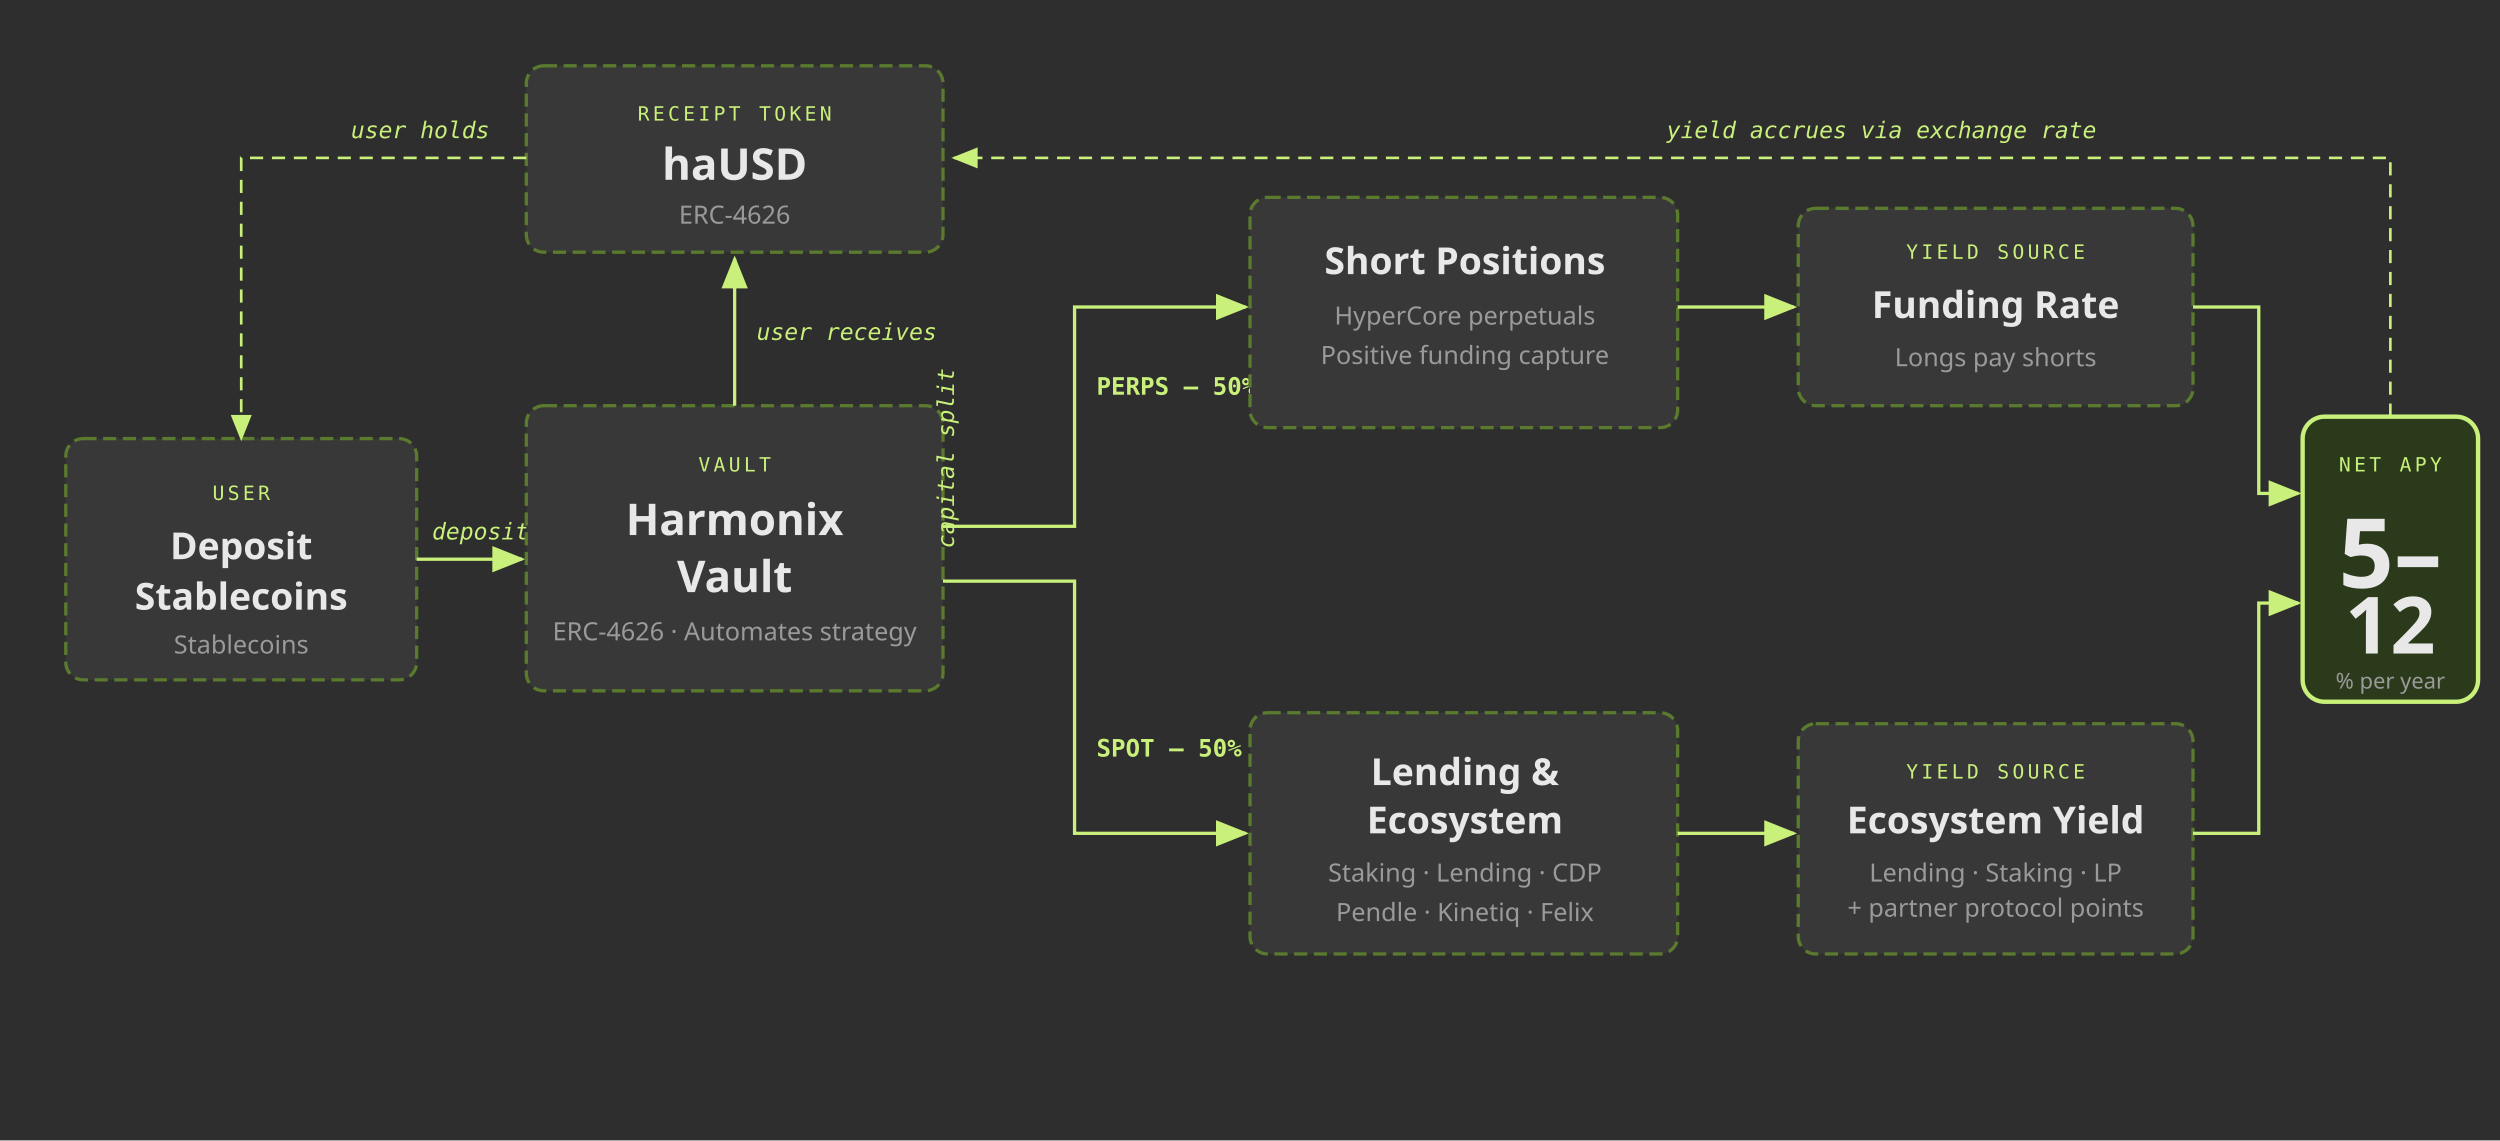
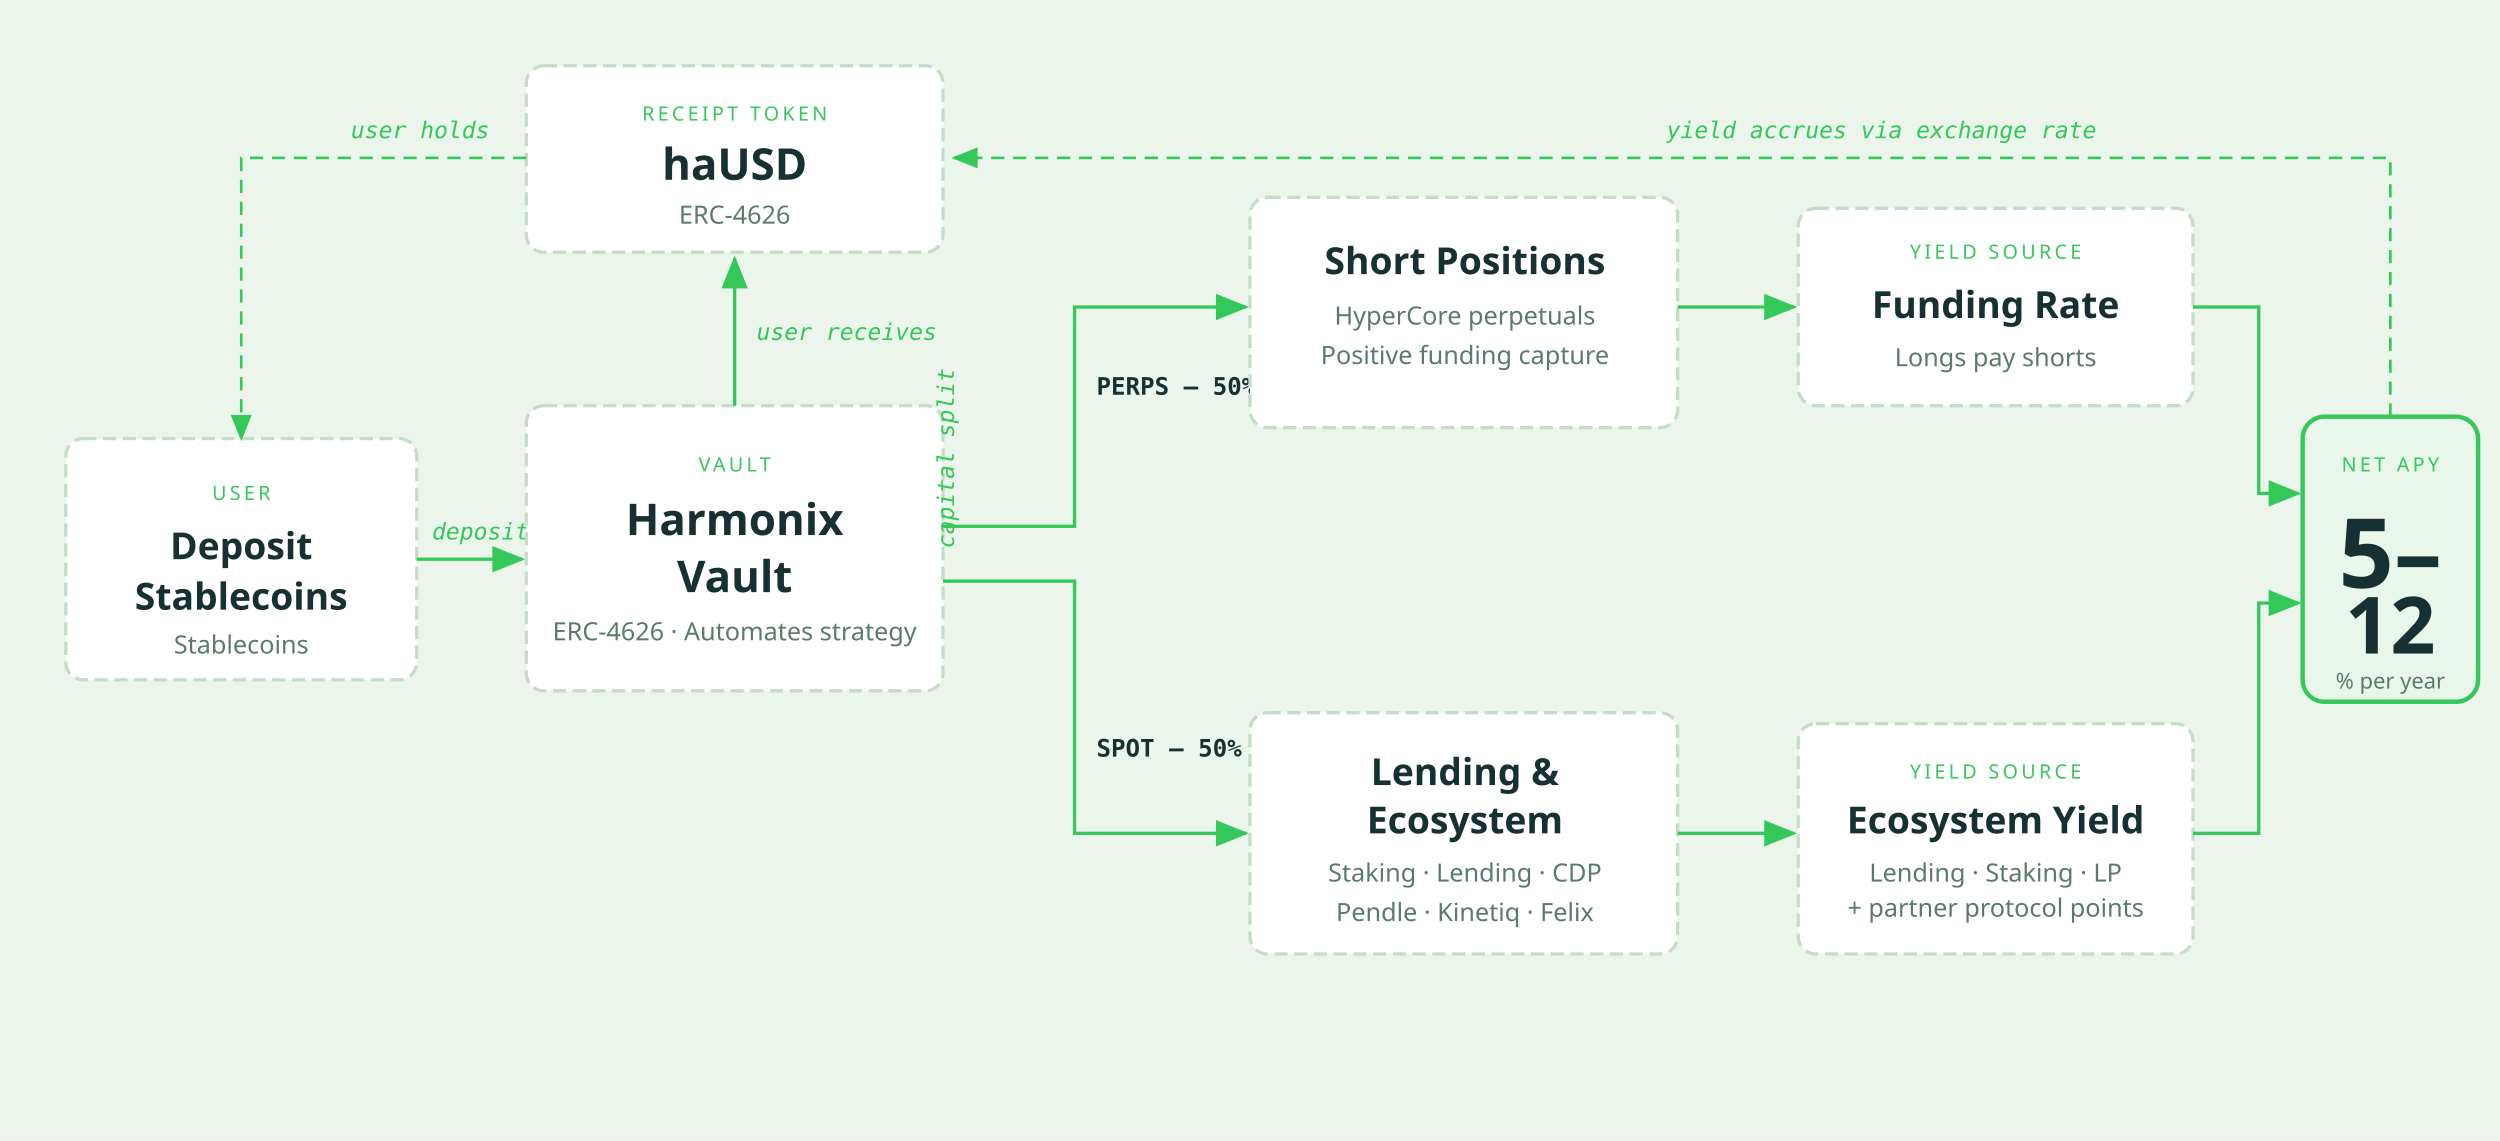
<svg xmlns="http://www.w3.org/2000/svg" viewBox="0 0 1140 520" fill="none">
-   <rect width="1140" height="520" fill="#2e2e2e" />
+   <rect width="1140" height="520" fill="#EBF5EC" />
  <defs>
    <marker id="arr" markerWidth="10" markerHeight="8" refX="9" refY="4" orient="auto">
-       <path d="M0 0 L10 4 L0 8 Z" fill="#c8f07a" />
+       <path d="M0 0 L10 4 L0 8 Z" fill="#34C759" />
    </marker>
    <marker id="arr-up" markerWidth="10" markerHeight="8" refX="4" refY="0" orient="auto">
-       <path d="M0 8 L4 0 L8 8 Z" fill="#c8f07a" />
+       <path d="M0 8 L4 0 L8 8 Z" fill="#34C759" />
    </marker>
    <marker id="arr-down" markerWidth="8" markerHeight="10" refX="4" refY="9" orient="auto">
-       <path d="M0 0 L4 10 L8 0 Z" fill="#c8f07a" />
+       <path d="M0 0 L4 10 L8 0 Z" fill="#34C759" />
    </marker>
    <marker id="arr-left" markerWidth="10" markerHeight="8" refX="1" refY="4" orient="auto">
-       <path d="M10 0 L0 4 L10 8 Z" fill="#c8f07a" />
+       <path d="M10 0 L0 4 L10 8 Z" fill="#34C759" />
    </marker>
  </defs>
  <style>
-     .box { fill: #383838; stroke: #5a7a2e; stroke-width: 1.5; stroke-dasharray: 6 3; rx: 8; }
-     .box-hl { fill: #2a3a1a; stroke: #c8f07a; stroke-width: 2; rx: 10; }
-     .lbl { fill: #c8f07a; font-family: monospace; font-size: 9px; letter-spacing: 1.5px; }
-     .ttl { fill: #e8e8e8; font-family: sans-serif; font-size: 17px; font-weight: 700; }
-     .ttl-lg { fill: #e8e8e8; font-family: sans-serif; font-size: 20px; font-weight: 700; }
-     .sub { fill: #9a9a9a; font-family: sans-serif; font-size: 11.5px; }
-     .flow { fill: #c8f07a; font-family: monospace; font-size: 10.5px; font-style: italic; }
-     .pct { fill: #c8f07a; font-family: monospace; font-size: 11px; font-weight: 600; }
+     .box { fill: #ffffff; stroke: #c5dcc8; stroke-width: 1.5; stroke-dasharray: 6 3; rx: 8; }
+     .box-hl { fill: #e8f7ea; stroke: #34C759; stroke-width: 2; rx: 10; }
+     .lbl { fill: #34C759; font-family: 'DM Sans', sans-serif; font-size: 9px; letter-spacing: 1.5px; }
+     .ttl { fill: #173132; font-family: 'DM Sans', sans-serif; font-size: 17px; font-weight: 700; }
+     .ttl-lg { fill: #173132; font-family: 'DM Sans', sans-serif; font-size: 20px; font-weight: 700; }
+     .sub { fill: #5a7a6a; font-family: 'DM Sans', sans-serif; font-size: 11.5px; }
+     .flow { fill: #34C759; font-family: 'IBM Plex Mono', monospace; font-size: 10.5px; font-style: italic; }
+     .pct { fill: #173132; font-family: 'IBM Plex Mono', monospace; font-size: 11px; font-weight: 600; }
  </style>
  <rect class="box" x="30" y="200" width="160" height="110" />
  <text class="lbl" x="110" y="228" text-anchor="middle">USER</text>
  <text class="ttl" x="110" y="255" text-anchor="middle">Deposit</text>
  <text class="ttl" x="110" y="278" text-anchor="middle">Stablecoins</text>
  <text class="sub" x="110" y="298" text-anchor="middle">Stablecoins</text>
-   <line x1="190" y1="255" x2="238" y2="255" stroke="#c8f07a" stroke-width="1.5" marker-end="url(#arr)" />
+   <line x1="190" y1="255" x2="238" y2="255" stroke="#34C759" stroke-width="1.5" marker-end="url(#arr)" />
  <text class="flow" x="197" y="246">deposit</text>
  <rect class="box" x="240" y="185" width="190" height="130" />
  <text class="lbl" x="335" y="215" text-anchor="middle">VAULT</text>
  <text class="ttl-lg" x="335" y="244" text-anchor="middle">Harmonix</text>
  <text class="ttl-lg" x="335" y="270" text-anchor="middle">Vault</text>
  <text class="sub" x="335" y="292" text-anchor="middle">ERC-4626 · Automates strategy</text>
-   <path d="M335 185 L335 118" stroke="#c8f07a" stroke-width="1.5" fill="none" marker-end="url(#arr)" />
+   <path d="M335 185 L335 118" stroke="#34C759" stroke-width="1.5" fill="none" marker-end="url(#arr)" />
  <text class="flow" x="345" y="155">user receives</text>
  <rect class="box" x="240" y="30" width="190" height="85" />
  <text class="lbl" x="335" y="55" text-anchor="middle">RECEIPT TOKEN</text>
  <text class="ttl-lg" x="335" y="82" text-anchor="middle">haUSD</text>
  <text class="sub" x="335" y="102" text-anchor="middle">ERC-4626</text>
  <text class="flow" x="465" y="220" transform="rotate(-90 465 250)">capital split</text>
-   <path d="M430 240 L490 240 L490 140 L568 140" stroke="#c8f07a" stroke-width="1.5" fill="none" marker-end="url(#arr)" />
+   <path d="M430 240 L490 240 L490 140 L568 140" stroke="#34C759" stroke-width="1.5" fill="none" marker-end="url(#arr)" />
  <text class="pct" x="500" y="180">PERPS — 50%</text>
-   <path d="M430 265 L490 265 L490 380 L568 380" stroke="#c8f07a" stroke-width="1.5" fill="none" marker-end="url(#arr)" />
+   <path d="M430 265 L490 265 L490 380 L568 380" stroke="#34C759" stroke-width="1.5" fill="none" marker-end="url(#arr)" />
  <text class="pct" x="500" y="345">SPOT — 50%</text>
  <rect class="box" x="570" y="90" width="195" height="105" />
  <text class="ttl" x="668" y="125" text-anchor="middle">Short Positions</text>
  <text class="sub" x="668" y="148" text-anchor="middle">HyperCore perpetuals</text>
  <text class="sub" x="668" y="166" text-anchor="middle">Positive funding capture</text>
  <rect class="box" x="570" y="325" width="195" height="110" />
  <text class="ttl" x="668" y="358" text-anchor="middle">Lending &amp;</text>
  <text class="ttl" x="668" y="380" text-anchor="middle">Ecosystem</text>
  <text class="sub" x="668" y="402" text-anchor="middle">Staking · Lending · CDP</text>
  <text class="sub" x="668" y="420" text-anchor="middle">Pendle · Kinetiq · Felix</text>
-   <line x1="765" y1="140" x2="818" y2="140" stroke="#c8f07a" stroke-width="1.5" marker-end="url(#arr)" />
-   <line x1="765" y1="380" x2="818" y2="380" stroke="#c8f07a" stroke-width="1.5" marker-end="url(#arr)" />
+   <line x1="765" y1="140" x2="818" y2="140" stroke="#34C759" stroke-width="1.5" marker-end="url(#arr)" />
+   <line x1="765" y1="380" x2="818" y2="380" stroke="#34C759" stroke-width="1.5" marker-end="url(#arr)" />
  <rect class="box" x="820" y="95" width="180" height="90" />
  <text class="lbl" x="910" y="118" text-anchor="middle">YIELD SOURCE</text>
  <text class="ttl" x="910" y="145" text-anchor="middle">Funding Rate</text>
  <text class="sub" x="910" y="167" text-anchor="middle">Longs pay shorts</text>
  <rect class="box" x="820" y="330" width="180" height="105" />
  <text class="lbl" x="910" y="355" text-anchor="middle">YIELD SOURCE</text>
  <text class="ttl" x="910" y="380" text-anchor="middle">Ecosystem Yield</text>
  <text class="sub" x="910" y="402" text-anchor="middle">Lending · Staking · LP</text>
  <text class="sub" x="910" y="418" text-anchor="middle">+ partner protocol points</text>
-   <path d="M1000 140 L1030 140 L1030 225 L1048 225" stroke="#c8f07a" stroke-width="1.5" fill="none" marker-end="url(#arr)" />
-   <path d="M1000 380 L1030 380 L1030 275 L1048 275" stroke="#c8f07a" stroke-width="1.5" fill="none" marker-end="url(#arr)" />
+   <path d="M1000 140 L1030 140 L1030 225 L1048 225" stroke="#34C759" stroke-width="1.5" fill="none" marker-end="url(#arr)" />
+   <path d="M1000 380 L1030 380 L1030 275 L1048 275" stroke="#34C759" stroke-width="1.5" fill="none" marker-end="url(#arr)" />
  <rect class="box-hl" x="1050" y="190" width="80" height="130" />
  <text class="lbl" x="1090" y="215" text-anchor="middle">NET APY</text>
-   <text fill="#e8e8e8" font-family="sans-serif" font-size="44" font-weight="800" x="1090" y="268" text-anchor="middle">5–</text>
-   <text fill="#e8e8e8" font-family="sans-serif" font-size="36" font-weight="800" x="1090" y="298" text-anchor="middle">12</text>
+   <text fill="#173132" font-family="'DM Sans', sans-serif" font-size="44" font-weight="800" x="1090" y="268" text-anchor="middle">5–</text>
+   <text fill="#173132" font-family="'DM Sans', sans-serif" font-size="36" font-weight="800" x="1090" y="298" text-anchor="middle">12</text>
  <text class="sub" x="1090" y="314" text-anchor="middle" style="font-size:10px">% per year</text>
-   <path d="M1090 190 L1090 72 L435 72" stroke="#c8f07a" stroke-width="1.2" stroke-dasharray="6 4" fill="none" marker-end="url(#arr)" />
+   <path d="M1090 190 L1090 72 L435 72" stroke="#34C759" stroke-width="1.2" stroke-dasharray="6 4" fill="none" marker-end="url(#arr)" />
  <text class="flow" x="760" y="63">yield accrues via exchange rate</text>
-   <path d="M240 72 L110 72 L110 200" stroke="#c8f07a" stroke-width="1.2" stroke-dasharray="6 4" fill="none" marker-end="url(#arr)" />
+   <path d="M240 72 L110 72 L110 200" stroke="#34C759" stroke-width="1.2" stroke-dasharray="6 4" fill="none" marker-end="url(#arr)" />
  <text class="flow" x="160" y="63">user holds</text>
</svg>
